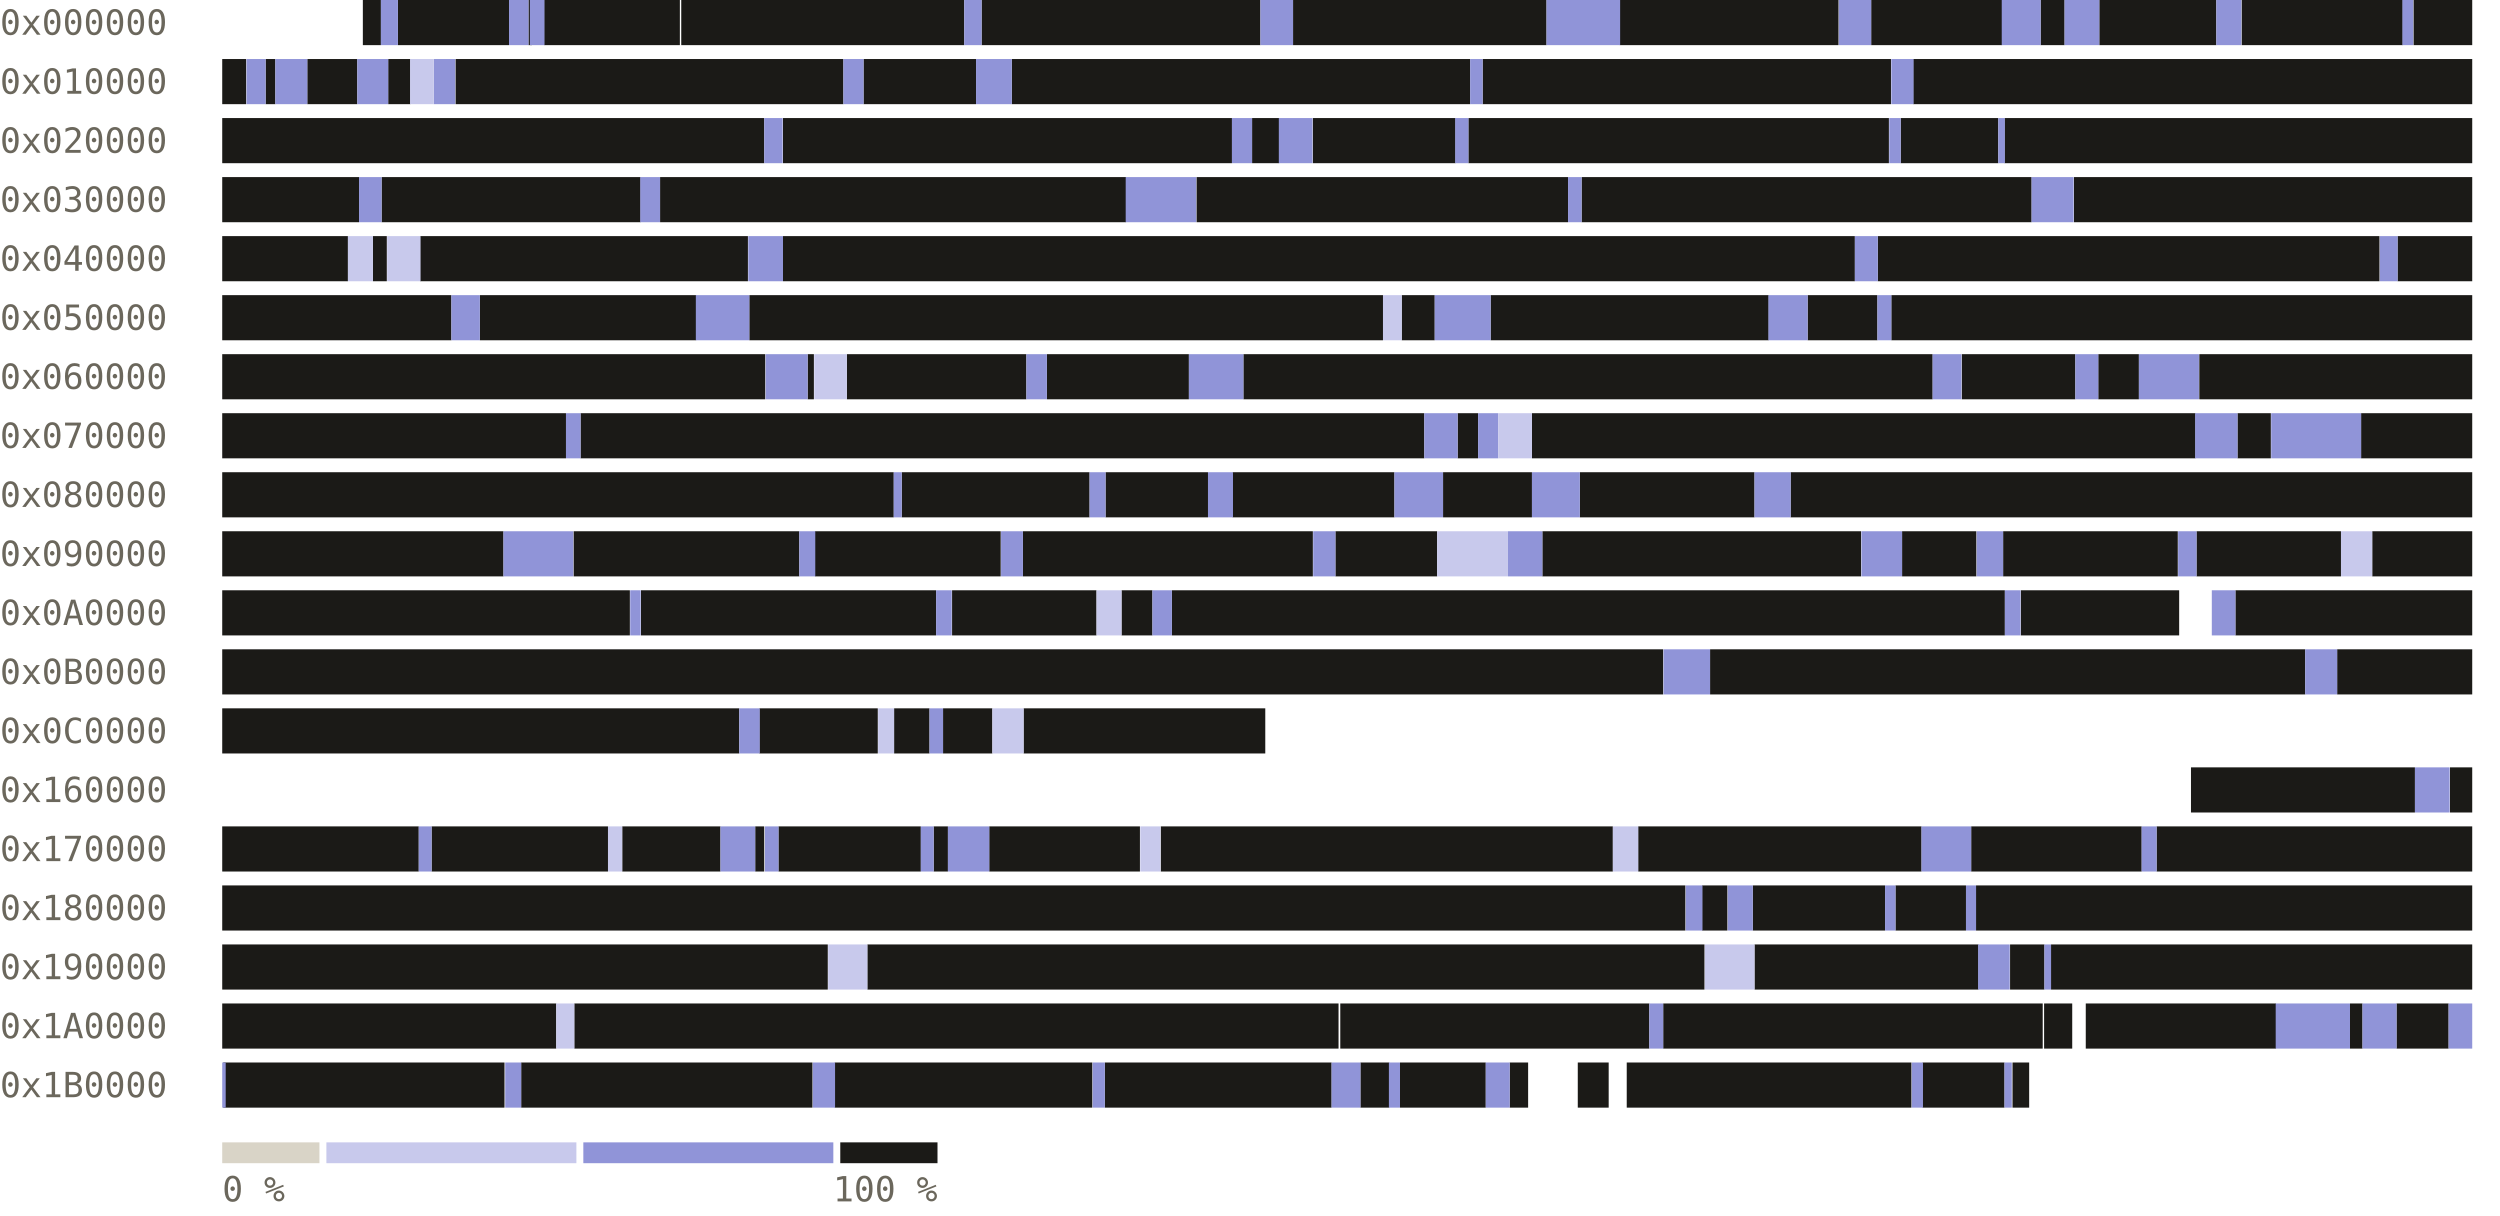
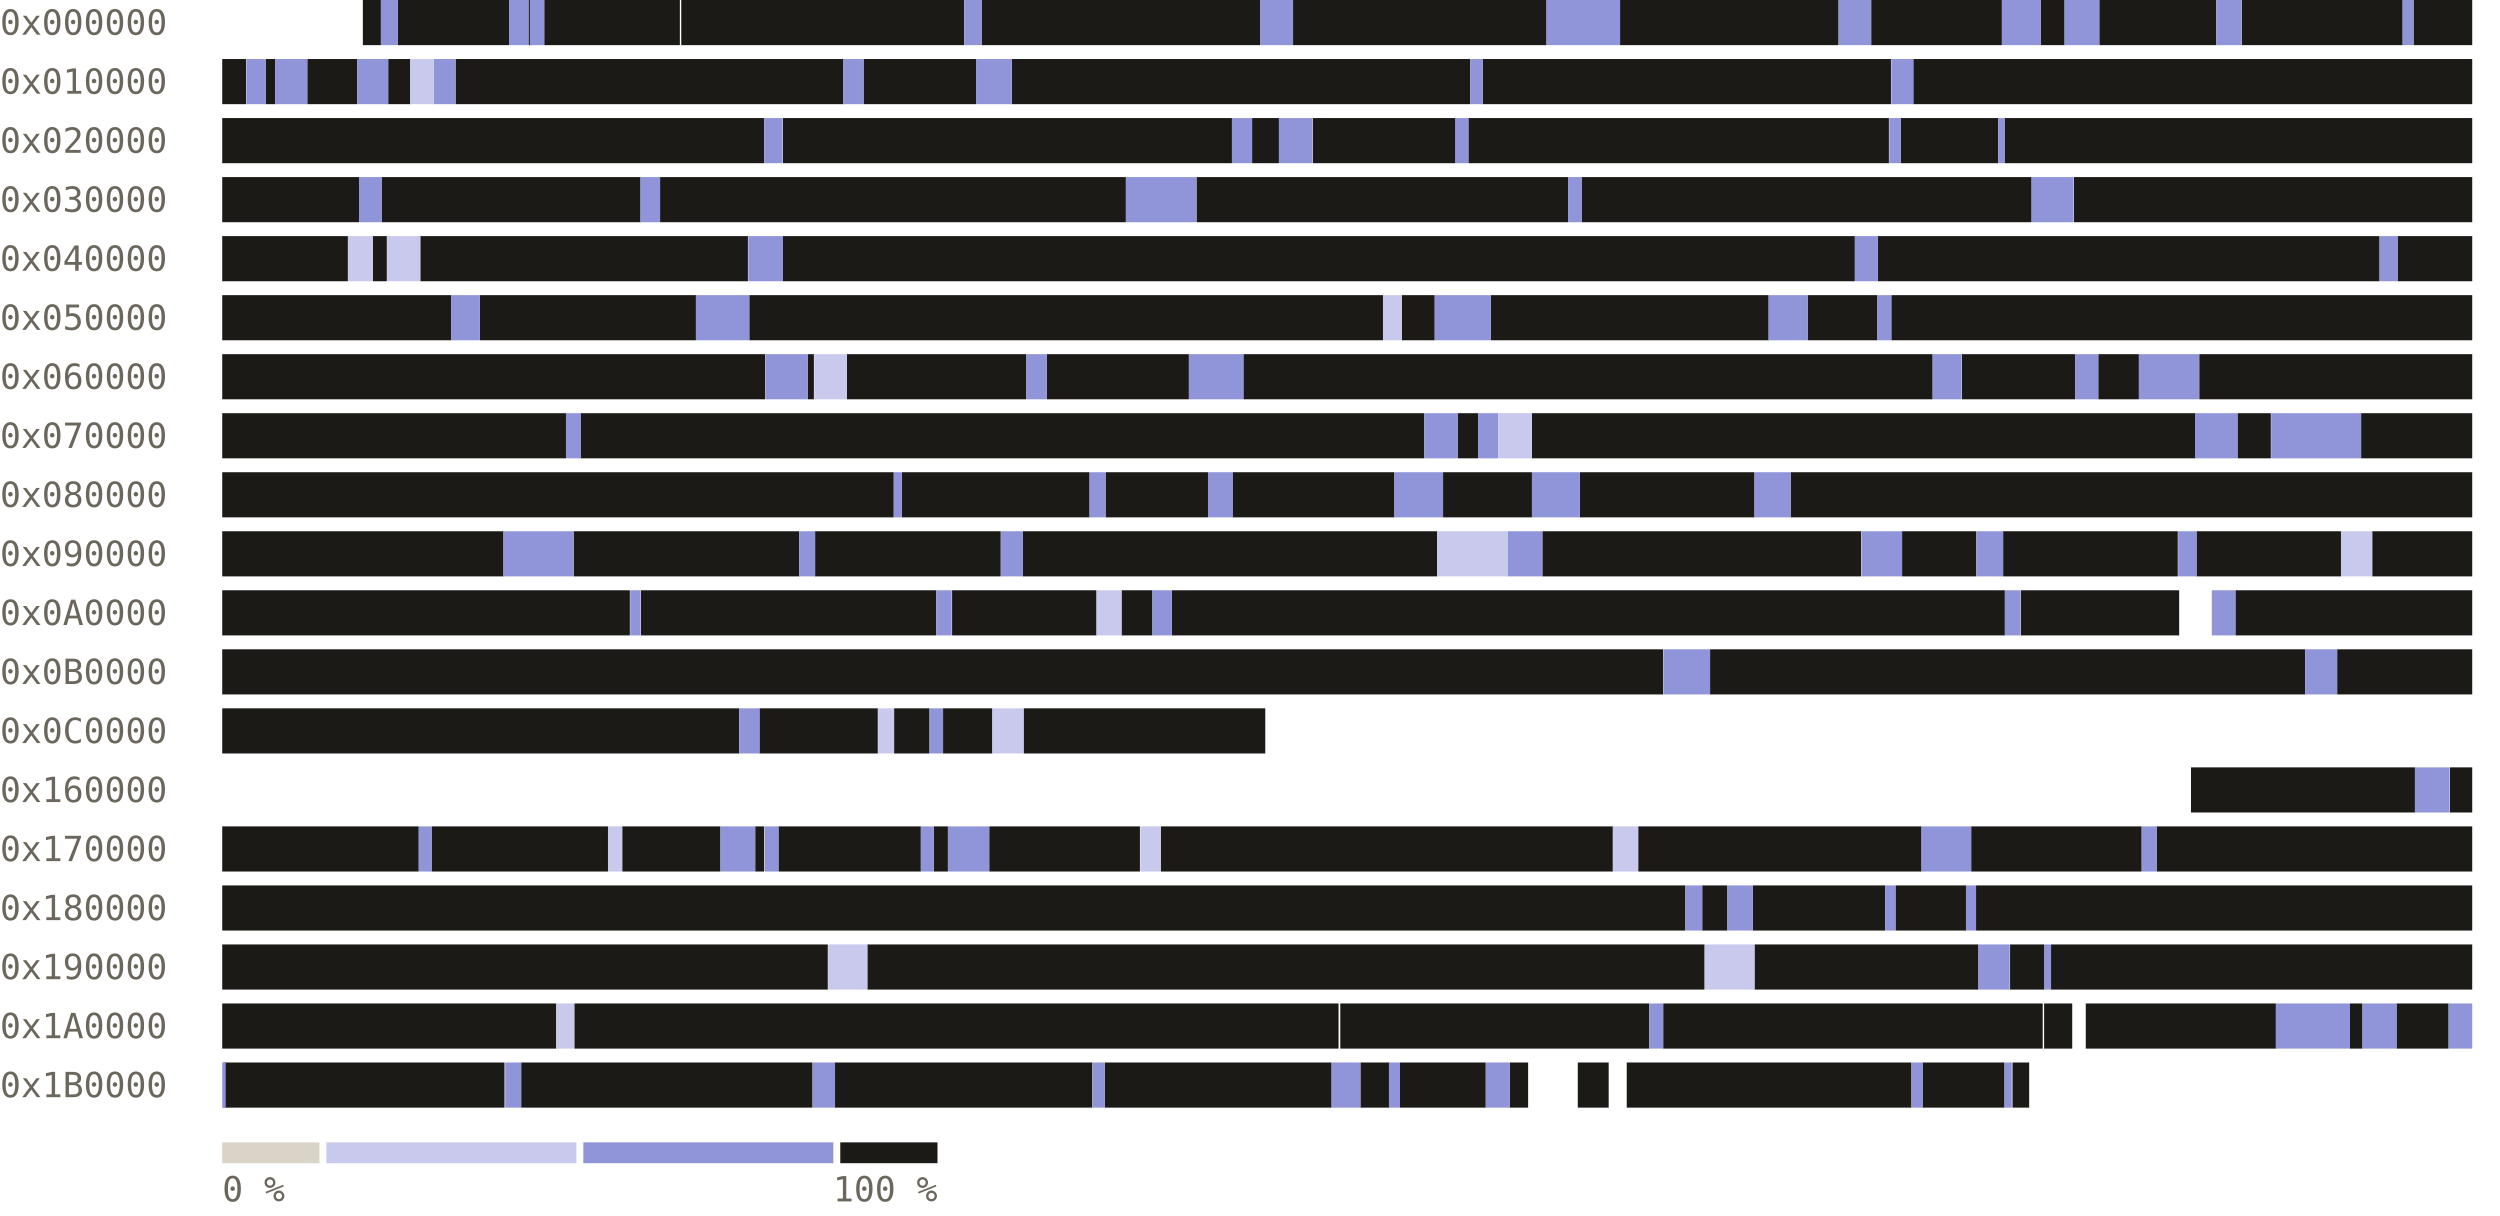
<svg xmlns="http://www.w3.org/2000/svg" viewBox="0 0 720 350" width="720" height="350">
  <style>text{font:10px monospace;fill:#6b675c}.q0{fill:#d9d4c7}.q1{fill:#e3e2f2}.q2{fill:#d6d6ef}.q3{fill:#c8c9ec}.q4{fill:#babce8}.q5{fill:#acafe4}.q6{fill:#9ea2df}.q7{fill:#9094d8}.q8{fill:#8186cf}.q9{fill:#7277c4}.q10{fill:#1b1a17}@media (prefers-color-scheme:dark){text{fill:#a8a293}.q0{fill:#4a463d}.q1{fill:#35375a}.q2{fill:#3c3f66}.q3{fill:#444772}.q4{fill:#4d517f}.q5{fill:#575b8c}.q6{fill:#62669a}.q7{fill:#6e72a8}.q8{fill:#7b7fb6}.q9{fill:#888cc4}.q10{fill:#d6d0bd}}</style>
  <text x="0" y="10">0x000000</text>
  <text x="0" y="27">0x010000</text>
  <text x="0" y="44">0x020000</text>
  <text x="0" y="61">0x030000</text>
  <text x="0" y="78">0x040000</text>
  <text x="0" y="95">0x050000</text>
  <text x="0" y="112">0x060000</text>
  <text x="0" y="129">0x070000</text>
  <text x="0" y="146">0x080000</text>
  <text x="0" y="163">0x090000</text>
  <text x="0" y="180">0x0A0000</text>
  <text x="0" y="197">0x0B0000</text>
  <text x="0" y="214">0x0C0000</text>
  <text x="0" y="231">0x160000</text>
  <text x="0" y="248">0x170000</text>
  <text x="0" y="265">0x180000</text>
  <text x="0" y="282">0x190000</text>
  <text x="0" y="299">0x1A0000</text>
  <text x="0" y="316">0x1B0000</text>
-   <path class="q10" d="M104.5 0h5.2v13h-5.2zM114.6 0h32v13h-32zM152.2 0h1v13h-1zM156.7 0h39.1v13h-39.1zM196.2 0h81.5v13h-81.5zM282.7 0h80.3v13h-80.3zM372.4 0h73v13h-73zM466.5 0h63v13h-63zM538.9 0h37.7v13h-37.7zM587.7 0h6.9v13h-6.9zM604.6 0h33.7v13h-33.7zM645.6 0h46.4v13h-46.4zM695.1 0h16.9v13h-16.9zM64 17h6.9v13h-6.9zM76.5 17h2.8v13h-2.8zM88.5 17h14.4v13h-14.4zM111.8 17h6.4v13h-6.4zM131.2 17h111.7v13h-111.7zM248.7 17h32.4v13h-32.4zM291.4 17h132v13h-132zM427 17h117.6v13h-117.6zM551 17h161v13h-161zM64 34h156.1v13h-156.1zM225.5 34h129.3v13h-129.3zM360.6 34h7.8v13h-7.8zM378.1 34h41.1v13h-41.1zM422.9 34h121.1v13h-121.1zM547.4 34h28.1v13h-28.1zM577.3 34h134.7v13h-134.7zM64 51h39.4v13h-39.4zM109.9 51h74.6v13h-74.6zM190.1 51h134.2v13h-134.2zM344.6 51h107v13h-107zM455.5 51h129.6v13h-129.6zM597.3 51h114.7v13h-114.7zM64 68h36.2v13h-36.2zM107.4 68h4v13h-4zM121 68h94.4v13h-94.4zM225.5 68h308.7v13h-308.7zM540.8 68h144.5v13h-144.5zM690.5 68h21.5v13h-21.5zM64 85h66v13h-66zM138.2 85h62.3v13h-62.3zM215.8 85h182.5v13h-182.5zM403.7 85h9.5v13h-9.5zM429.3 85h80.1v13h-80.1zM520.6 85h20.1v13h-20.1zM544.7 85h167.3v13h-167.3zM64 102h156.4v13h-156.4zM232.6 102h1.8v13h-1.8zM243.9 102h51.7v13h-51.7zM301.5 102h40.9v13h-40.9zM358.1 102h198.5v13h-198.5zM565 102h32.7v13h-32.7zM604.3 102h11.7v13h-11.7zM633.4 102h78.6v13h-78.6zM64 119h99v13h-99zM167.2 119h243v13h-243zM419.8 119h5.9v13h-5.9zM441.2 119h191.1v13h-191.1zM644.4 119h9.6v13h-9.6zM680 119h32v13h-32zM64 136h193.4v13h-193.4zM259.7 136h54.1v13h-54.1zM318.4 136h29.5v13h-29.5zM355 136h46.6v13h-46.6zM415.6 136h25.6v13h-25.6zM455 136h50.3v13h-50.3zM515.7 136h196.3v13h-196.3zM64 153h81v13h-81zM165.2 153h65v13h-65zM234.7 153h53.5v13h-53.5zM294.6 153h83.5v13h-83.5zM384.6 153h29.3v13h-29.3zM444.2 153h91.8v13h-91.8zM547.8 153h21.4v13h-21.4zM576.9 153h50.3v13h-50.3zM632.6 153h41.6v13h-41.6zM683.2 153h28.8v13h-28.8zM64 170h117.4v13h-117.4zM184.6 170h85v13h-85zM274.2 170h41.6v13h-41.6zM323 170h8.9v13h-8.9zM337.5 170h239.9v13h-239.9zM582 170h45.6v13h-45.6zM643.8 170h68.2v13h-68.2zM64 187h415v13h-415zM492.5 187h171.4v13h-171.4zM673.1 187h38.9v13h-38.9zM64 204h148.9v13h-148.9zM218.7 204h34.1v13h-34.1zM257.5 204h10.2v13h-10.2zM271.6 204h14.2v13h-14.2zM294.8 204h69.6v13h-69.6zM631 221h64.5v13h-64.5zM705.6 221h6.4v13h-6.4zM64 238h56.6v13h-56.6zM124.3 238h50.8v13h-50.8zM179.2 238h28.3v13h-28.3zM217.5 238h2.6v13h-2.6zM224.2 238h41v13h-41zM268.9 238h4.1v13h-4.1zM284.9 238h43.4v13h-43.4zM334.3 238h130.2v13h-130.2zM471.8 238h81.6v13h-81.6zM567.7 238h49.1v13h-49.1zM621.1 238h90.9v13h-90.9zM64 255h421.4v13h-421.4zM490.2 255h7.3v13h-7.3zM504.8 255h38.1v13h-38.1zM545.9 255h20.3v13h-20.3zM569.1 255h142.9v13h-142.9zM64 272h174.4v13h-174.4zM249.8 272h241.1v13h-241.1zM505.3 272h64.5v13h-64.5zM578.9 272h9.9v13h-9.9zM590.7 272h121.3v13h-121.3zM64 289h96.2v13h-96.2zM165.4 289h220.1v13h-220.1zM386 289h89v13h-89zM479 289h109.3v13h-109.3zM588.7 289h8.1v13h-8.1zM600.7 289h54.8v13h-54.8zM676.8 289h3.6v13h-3.6zM690.2 289h15v13h-15zM64.3 306h81v13h-81zM150.1 306h83.9v13h-83.9zM240.4 306h74.2v13h-74.2zM318.2 306h65.3v13h-65.3zM391.8 306h8.3v13h-8.3zM403.2 306h24.7v13h-24.7zM434.8 306h5.3v13h-5.3zM454.4 306h8.9v13h-8.9zM468.5 306h82v13h-82zM553.7 306h23.6v13h-23.6zM579.6 306h4.8v13h-4.8z" />
-   <path class="q7" d="M109.7 0h4.9v13h-4.9zM146.6 0h5.6v13h-5.6zM152.6 0h4.2v13h-4.2zM277.7 0h5v13h-5zM363 0h9.4v13h-9.4zM445.4 0h21.2v13h-21.2zM529.6 0h9.3v13h-9.3zM576.5 0h11.2v13h-11.2zM594.6 0h10v13h-10zM638.3 0h7.2v13h-7.2zM691.9 0h3.1v13h-3.1zM71 17h5.5v13h-5.5zM79.3 17h9.2v13h-9.2zM102.9 17h8.9v13h-8.9zM124.9 17h6.2v13h-6.2zM242.9 17h5.8v13h-5.8zM281.1 17h10.3v13h-10.3zM423.4 17h3.6v13h-3.6zM544.7 17h6.4v13h-6.4zM220.1 34h5.3v13h-5.3zM354.8 34h5.8v13h-5.8zM368.3 34h9.7v13h-9.7zM419.1 34h3.8v13h-3.8zM544.1 34h3.3v13h-3.3zM575.5 34h1.9v13h-1.9zM103.4 51h6.5v13h-6.5zM184.4 51h5.7v13h-5.7zM324.2 51h20.3v13h-20.3zM451.6 51h3.9v13h-3.9zM585.1 51h12.1v13h-12.1zM215.5 68h10v13h-10zM534.2 68h6.6v13h-6.6zM685.4 68h5.1v13h-5.1zM130 85h8.2v13h-8.2zM200.4 85h15.4v13h-15.4zM413.2 85h16.1v13h-16.1zM509.3 85h11.3v13h-11.3zM540.7 85h4v13h-4zM220.5 102h12.1v13h-12.1zM295.6 102h5.9v13h-5.9zM342.4 102h15.7v13h-15.7zM556.6 102h8.3v13h-8.3zM597.7 102h6.6v13h-6.6zM616 102h17.3v13h-17.3zM163 119h4.2v13h-4.2zM410.2 119h9.6v13h-9.6zM425.7 119h5.8v13h-5.8zM632.2 119h12.2v13h-12.2zM654.1 119h25.9v13h-25.9zM257.4 136h2.3v13h-2.3zM313.8 136h4.6v13h-4.6zM347.9 136h7.2v13h-7.2zM401.6 136h14v13h-14zM441.2 136h13.8v13h-13.8zM505.3 136h10.4v13h-10.4zM145 153h20.1v13h-20.1zM230.2 153h4.6v13h-4.6zM288.3 153h6.3v13h-6.3zM378.2 153h6.4v13h-6.4zM434.3 153h9.9v13h-9.9zM536.1 153h11.7v13h-11.7zM569.3 153h7.6v13h-7.6zM627.3 153h5.3v13h-5.3zM181.5 170h3v13h-3zM269.6 170h4.5v13h-4.5zM331.9 170h5.6v13h-5.6zM577.4 170h4.5v13h-4.5zM637 170h6.8v13h-6.8zM479.1 187h13.4v13h-13.4zM663.9 187h9.2v13h-9.2zM212.9 204h5.9v13h-5.9zM267.7 204h3.9v13h-3.9zM695.5 221h10v13h-10zM120.6 238h3.7v13h-3.7zM207.5 238h10v13h-10zM220.3 238h3.9v13h-3.9zM265.2 238h3.7v13h-3.7zM273 238h11.9v13h-11.9zM553.4 238h14.3v13h-14.3zM616.8 238h4.3v13h-4.3zM485.5 255h4.8v13h-4.8zM497.6 255h7.2v13h-7.2zM542.9 255h3v13h-3zM566.2 255h2.9v13h-2.9zM569.7 272h9.1v13h-9.1zM588.8 272h1.9v13h-1.9zM475 289h4v13h-4zM655.4 289h21.4v13h-21.4zM680.4 289h9.8v13h-9.8zM705.2 289h6.8v13h-6.8zM64 306h1v13h-1zM145.5 306h4.6v13h-4.6zM234.1 306h6.4v13h-6.4zM314.7 306h3.5v13h-3.5zM383.5 306h8.3v13h-8.3zM400 306h3.2v13h-3.2zM427.9 306h6.9v13h-6.9zM550.6 306h3.2v13h-3.2zM577.3 306h2.1v13h-2.1z" />
+   <path class="q10" d="M104.5 0h5.2v13h-5.2zM114.6 0h32v13h-32zM152.2 0h1v13h-1zM156.7 0h39.1v13h-39.1zM196.2 0h81.5v13h-81.5zM282.7 0h80.3v13h-80.3zM372.4 0h73v13h-73zM466.5 0h63v13h-63zM538.9 0h37.7v13h-37.7zM587.7 0h6.9v13h-6.9zM604.6 0h33.7v13h-33.7zM645.6 0h46.4v13h-46.4zM695.1 0h16.9v13h-16.9zM64 17h6.9v13h-6.9zM76.5 17h2.8v13h-2.8zM88.5 17h14.4v13h-14.4zM111.8 17h6.4v13h-6.4zM131.2 17h111.7v13h-111.7zM248.7 17h32.4v13h-32.4zM291.4 17h132v13h-132zM427 17h117.6v13h-117.6zM551 17h161v13h-161zM64 34h156.1v13h-156.1zM225.5 34h129.3v13h-129.3zM360.6 34h7.8v13h-7.8zM378.1 34h41.1v13h-41.1zM422.9 34h121.1v13h-121.1zM547.4 34h28.1v13h-28.1zM577.3 34h134.7v13h-134.7zM64 51h39.4v13h-39.4zM109.9 51h74.6v13h-74.6zM190.1 51h134.2v13h-134.2zM344.6 51h107v13h-107zM455.5 51h129.6v13h-129.6zM597.3 51h114.7v13h-114.7zM64 68h36.2v13h-36.2zM107.4 68h4v13h-4zM121 68h94.4v13h-94.4zM225.5 68h308.7v13h-308.7zM540.8 68h144.5v13h-144.5zM690.5 68h21.5v13h-21.5zM64 85h66v13h-66zM138.2 85h62.3v13h-62.3zM215.8 85h182.5v13h-182.5zM403.7 85h9.5v13h-9.5zM429.3 85h80.1v13h-80.1zM520.6 85h20.1v13h-20.1zM544.7 85h167.3v13h-167.3zM64 102h156.4v13h-156.4zM232.6 102h1.8v13h-1.8zM243.9 102h51.7v13h-51.7zM301.5 102h40.9v13h-40.9zM358.1 102h198.5v13h-198.5zM565 102h32.7v13h-32.7zM604.3 102h11.7v13h-11.7zM633.4 102h78.6v13h-78.6zM64 119h99v13h-99zM167.2 119h243v13h-243zM419.8 119h5.9v13h-5.9zM441.2 119h191.1v13h-191.1zM644.4 119h9.6v13h-9.6zM680 119h32v13h-32zM64 136h193.4v13h-193.4zM259.7 136h54.1v13h-54.1zM318.4 136h29.5v13h-29.5zM355 136h46.6v13h-46.6zM415.6 136h25.6v13h-25.6zM455 136h50.3v13h-50.3zM515.7 136h196.3v13h-196.3zM64 153h81v13h-81zM165.2 153h65v13h-65zM234.7 153h53.5v13h-53.5zM294.6 153h119.3v13h-119.3zM444.2 153h91.8v13h-91.8zM547.8 153h21.4v13h-21.4zM576.9 153h50.3v13h-50.3zM632.6 153h41.6v13h-41.6zM683.2 153h28.8v13h-28.8zM64 170h117.4v13h-117.4zM184.6 170h85v13h-85zM274.2 170h41.6v13h-41.6zM323 170h8.9v13h-8.9zM337.5 170h239.9v13h-239.9zM582 170h45.6v13h-45.6zM643.8 170h68.2v13h-68.2zM64 187h415v13h-415zM492.5 187h171.4v13h-171.4zM673.1 187h38.9v13h-38.9zM64 204h148.9v13h-148.9zM218.7 204h34.1v13h-34.1zM257.5 204h10.2v13h-10.2zM271.6 204h14.2v13h-14.2zM294.8 204h69.6v13h-69.6zM631 221h64.5v13h-64.5zM705.6 221h6.4v13h-6.4zM64 238h56.6v13h-56.6zM124.3 238h50.8v13h-50.8zM179.2 238h28.3v13h-28.3zM217.5 238h2.6v13h-2.6zM224.2 238h41v13h-41zM268.9 238h4.1v13h-4.1zM284.9 238h43.4v13h-43.4zM334.3 238h130.2v13h-130.2zM471.8 238h81.6v13h-81.6zM567.7 238h49.1v13h-49.1zM621.1 238h90.9v13h-90.9zM64 255h421.4v13h-421.4zM490.2 255h7.3v13h-7.3zM504.8 255h38.1v13h-38.1zM545.9 255h20.3v13h-20.3zM569.1 255h142.9v13h-142.9zM64 272h174.4v13h-174.4zM249.8 272h241.1v13h-241.1zM505.3 272h64.5v13h-64.5zM578.9 272h9.9v13h-9.9zM590.7 272h121.3v13h-121.3zM64 289h96.2v13h-96.2zM165.4 289h220.1v13h-220.1zM386 289h89v13h-89zM479 289h109.3v13h-109.3zM588.7 289h8.1v13h-8.1zM600.7 289h54.8v13h-54.8zM676.8 289h3.6v13h-3.6zM690.2 289h15v13h-15zM64.3 306h81v13h-81zM150.1 306h83.9v13h-83.9zM240.4 306h74.2v13h-74.2zM318.2 306h65.3v13h-65.3zM391.8 306h8.3v13h-8.3zM403.2 306h24.7v13h-24.7zM434.8 306h5.3v13h-5.3zM454.4 306h8.9v13h-8.9zM468.5 306h82v13h-82zM553.7 306h23.6v13h-23.6zM579.6 306h4.8v13h-4.8z" />
+   <path class="q7" d="M109.7 0h4.9v13h-4.9zM146.6 0h5.6v13h-5.6zM152.6 0h4.2v13h-4.2zM277.7 0h5v13h-5zM363 0h9.4v13h-9.4zM445.4 0h21.2v13h-21.2zM529.6 0h9.3v13h-9.3zM576.5 0h11.2v13h-11.2zM594.6 0h10v13h-10zM638.3 0h7.2v13h-7.2zM691.9 0h3.1v13h-3.1zM71 17h5.5v13h-5.5zM79.3 17h9.2v13h-9.2zM102.9 17h8.9v13h-8.9zM124.9 17h6.2v13h-6.2zM242.9 17h5.8v13h-5.8zM281.1 17h10.3v13h-10.3zM423.4 17h3.6v13h-3.6zM544.7 17h6.4v13h-6.4zM220.1 34h5.3v13h-5.3zM354.8 34h5.8v13h-5.8zM368.3 34h9.7v13h-9.7zM419.1 34h3.8v13h-3.8zM544.1 34h3.3v13h-3.3zM575.5 34h1.9v13h-1.9zM103.4 51h6.5v13h-6.5zM184.4 51h5.7v13h-5.7zM324.2 51h20.3v13h-20.3zM451.6 51h3.9v13h-3.9zM585.1 51h12.1v13h-12.1zM215.5 68h10v13h-10zM534.2 68h6.6v13h-6.6zM685.4 68h5.1v13h-5.1zM130 85h8.2v13h-8.2zM200.4 85h15.4v13h-15.4zM413.2 85h16.1v13h-16.1zM509.3 85h11.3v13h-11.3zM540.7 85h4v13h-4zM220.5 102h12.1v13h-12.1zM295.6 102h5.9v13h-5.9zM342.4 102h15.7v13h-15.7zM556.6 102h8.3v13h-8.3zM597.7 102h6.6v13h-6.6zM616 102h17.3v13h-17.3zM163 119h4.2v13h-4.2zM410.2 119h9.6v13h-9.6zM425.7 119h5.8v13h-5.8zM632.2 119h12.2v13h-12.2zM654.1 119h25.9v13h-25.9zM257.4 136h2.3v13h-2.3zM313.8 136h4.6v13h-4.6zM347.9 136h7.2v13h-7.2zM401.6 136h14v13h-14zM441.2 136h13.8v13h-13.8zM505.3 136h10.4v13h-10.4zM145 153h20.1v13h-20.1zM230.2 153h4.6v13h-4.6zM288.3 153h6.3v13h-6.3zM434.3 153h9.9v13h-9.9zM536.1 153h11.7v13h-11.7zM569.3 153h7.6v13h-7.6zM627.3 153h5.3v13h-5.3zM181.5 170h3v13h-3zM269.6 170h4.5v13h-4.5zM331.9 170h5.6v13h-5.6zM577.4 170h4.5v13h-4.5zM637 170h6.8v13h-6.8zM479.1 187h13.4v13h-13.4zM663.9 187h9.2v13h-9.2zM212.9 204h5.9v13h-5.9zM267.7 204h3.9v13h-3.9zM695.5 221h10v13h-10zM120.6 238h3.7v13h-3.7zM207.5 238h10v13h-10zM220.3 238h3.9v13h-3.9zM265.2 238h3.7v13h-3.7zM273 238h11.9v13h-11.9zM553.4 238h14.3v13h-14.3zM616.8 238h4.3v13h-4.3zM485.5 255h4.8v13h-4.8zM497.6 255h7.2v13h-7.2zM542.9 255h3v13h-3zM566.2 255h2.9v13h-2.9zM569.7 272h9.1v13h-9.1zM588.8 272h1.9v13h-1.9zM475 289h4v13h-4zM655.4 289h21.4v13h-21.4zM680.4 289h9.8v13h-9.8zM705.2 289h6.8v13h-6.8zM64 306h1v13h-1zM145.5 306h4.6v13h-4.6zM234.1 306h6.4v13h-6.4zM314.7 306h3.5v13h-3.5zM383.5 306h8.3v13h-8.3zM400 306h3.2v13h-3.2zM427.9 306h6.9v13h-6.9zM550.6 306h3.2v13h-3.2zM577.3 306h2.1v13h-2.1z" />
  <path class="q3" d="M118.1 17h6.8v13h-6.8zM100.2 68h7.2v13h-7.2zM111.5 68h9.6v13h-9.6zM398.3 85h5.4v13h-5.4zM234.5 102h9.4v13h-9.4zM431.5 119h9.7v13h-9.7zM413.9 153h20.4v13h-20.4zM674.2 153h9v13h-9zM315.8 170h7.2v13h-7.2zM252.9 204h4.6v13h-4.6zM285.8 204h9v13h-9zM175.1 238h4.1v13h-4.1zM328.4 238h5.8v13h-5.8zM464.5 238h7.3v13h-7.3zM238.5 272h11.3v13h-11.3zM491 272h14.3v13h-14.3zM160.2 289h5.2v13h-5.2z" />
  <rect class="q0" x="64" y="329" width="28" height="6" />
  <rect class="q3" x="94" y="329" width="72" height="6" />
  <rect class="q7" x="168" y="329" width="72" height="6" />
  <rect class="q10" x="242" y="329" width="28" height="6" />
  <text x="64" y="346">0 %</text>
  <text x="270" y="346" text-anchor="end">100 %</text>
</svg>
